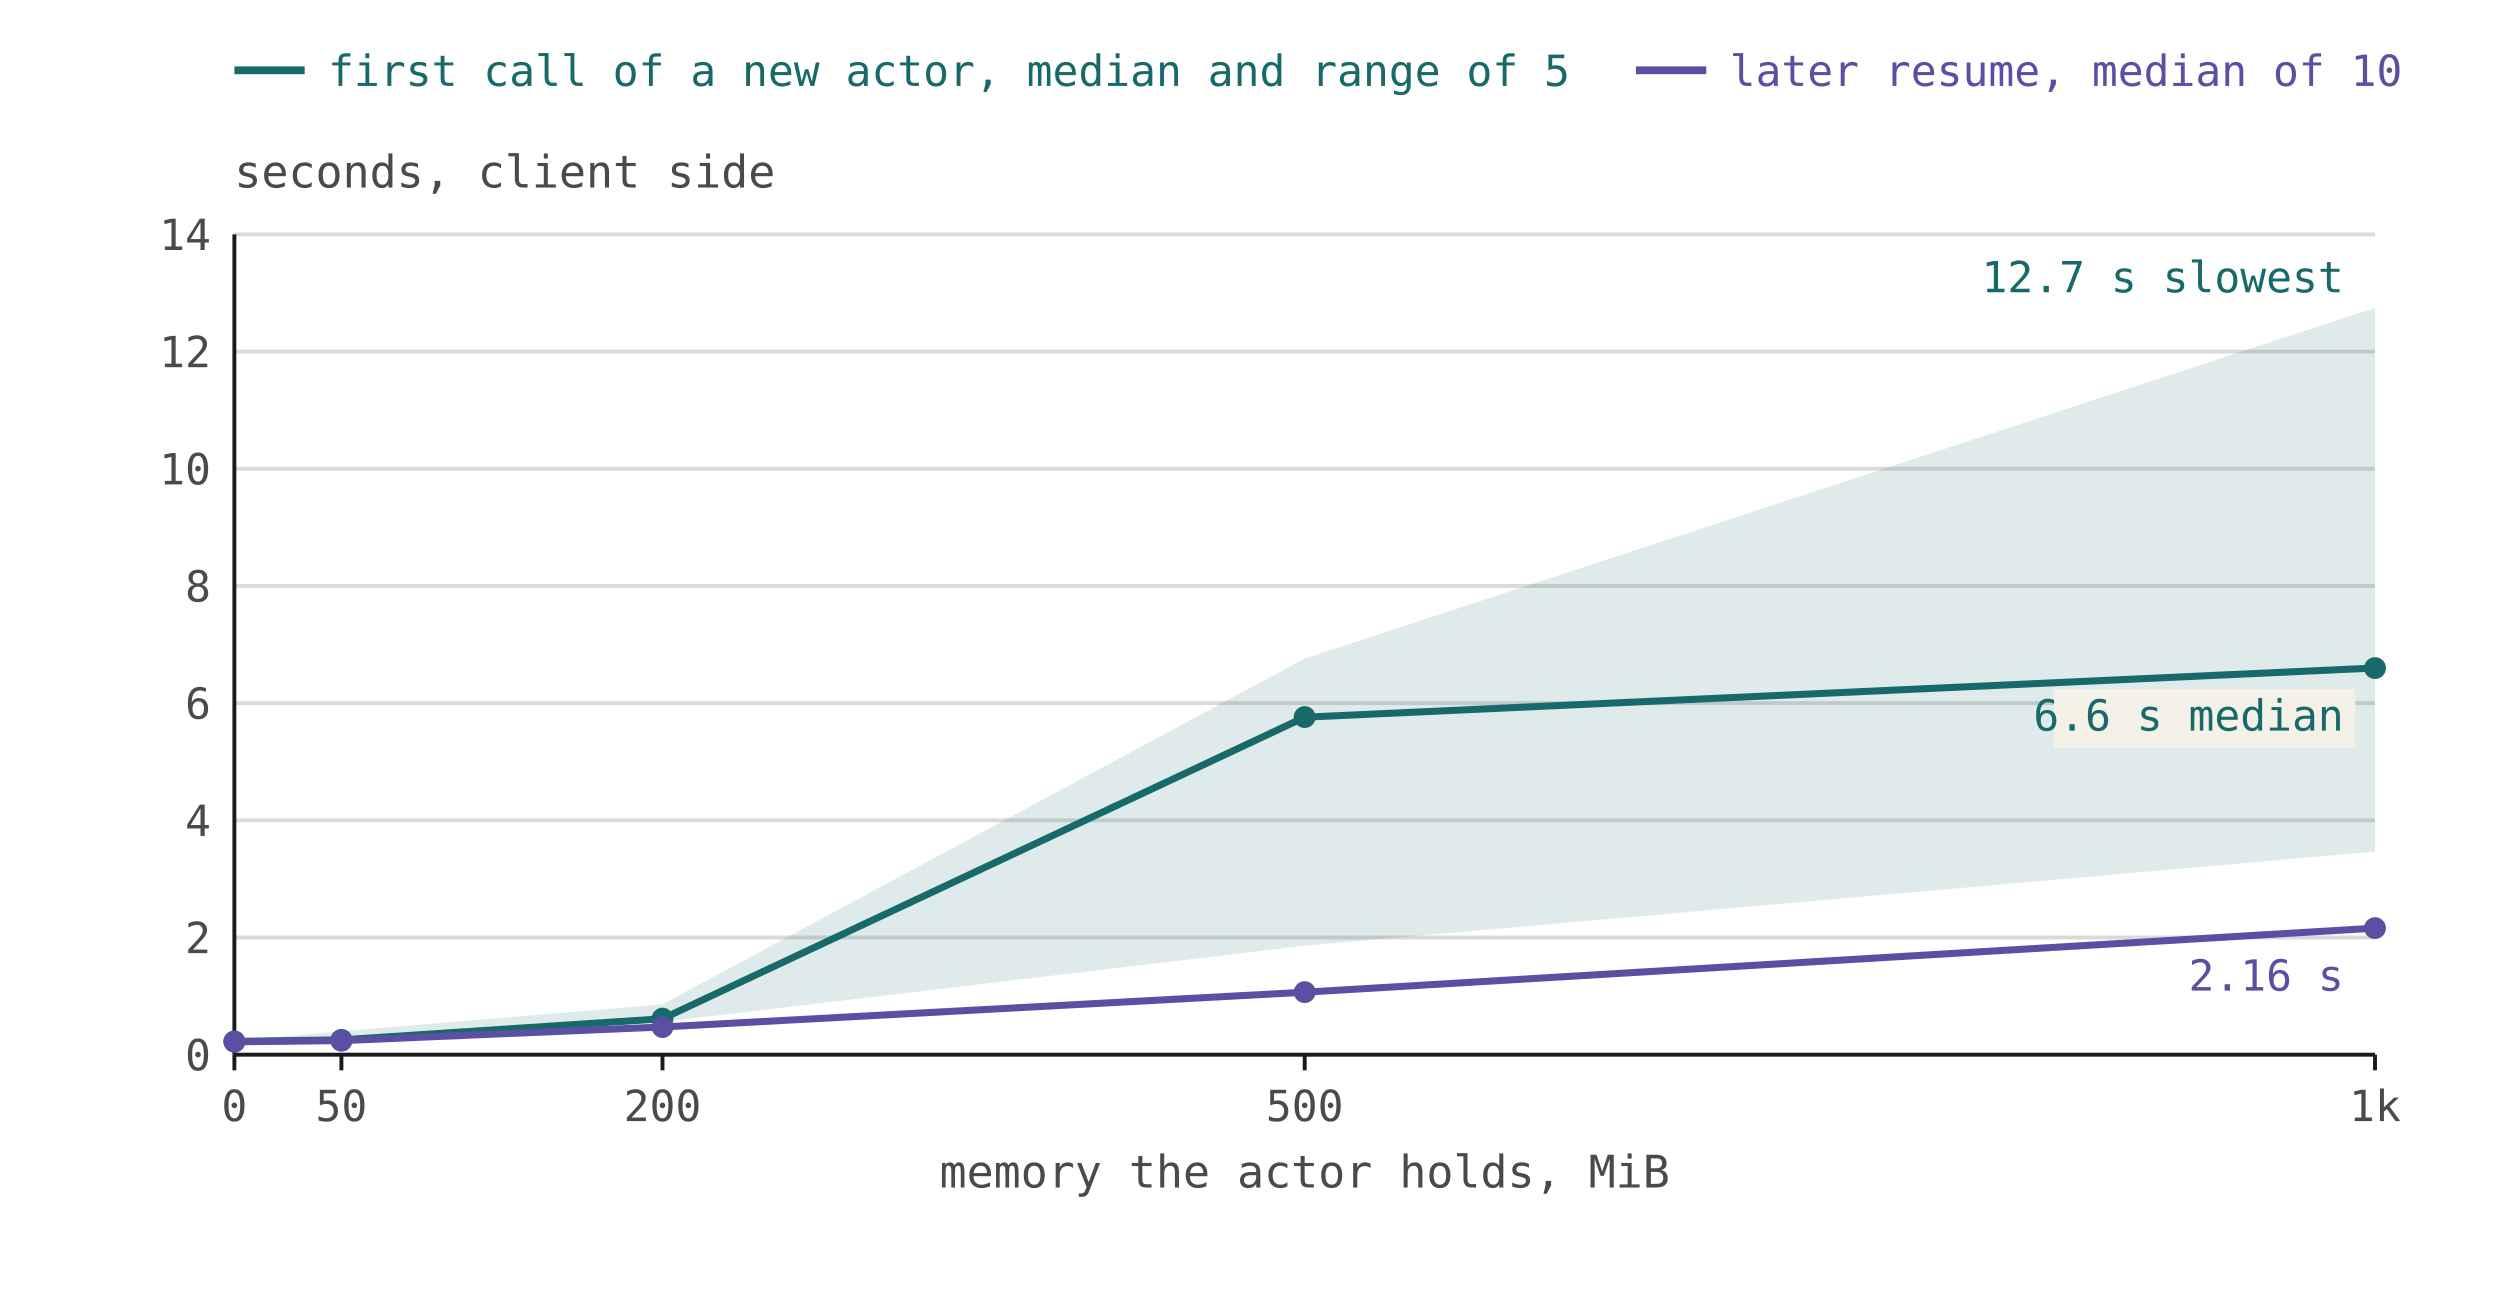
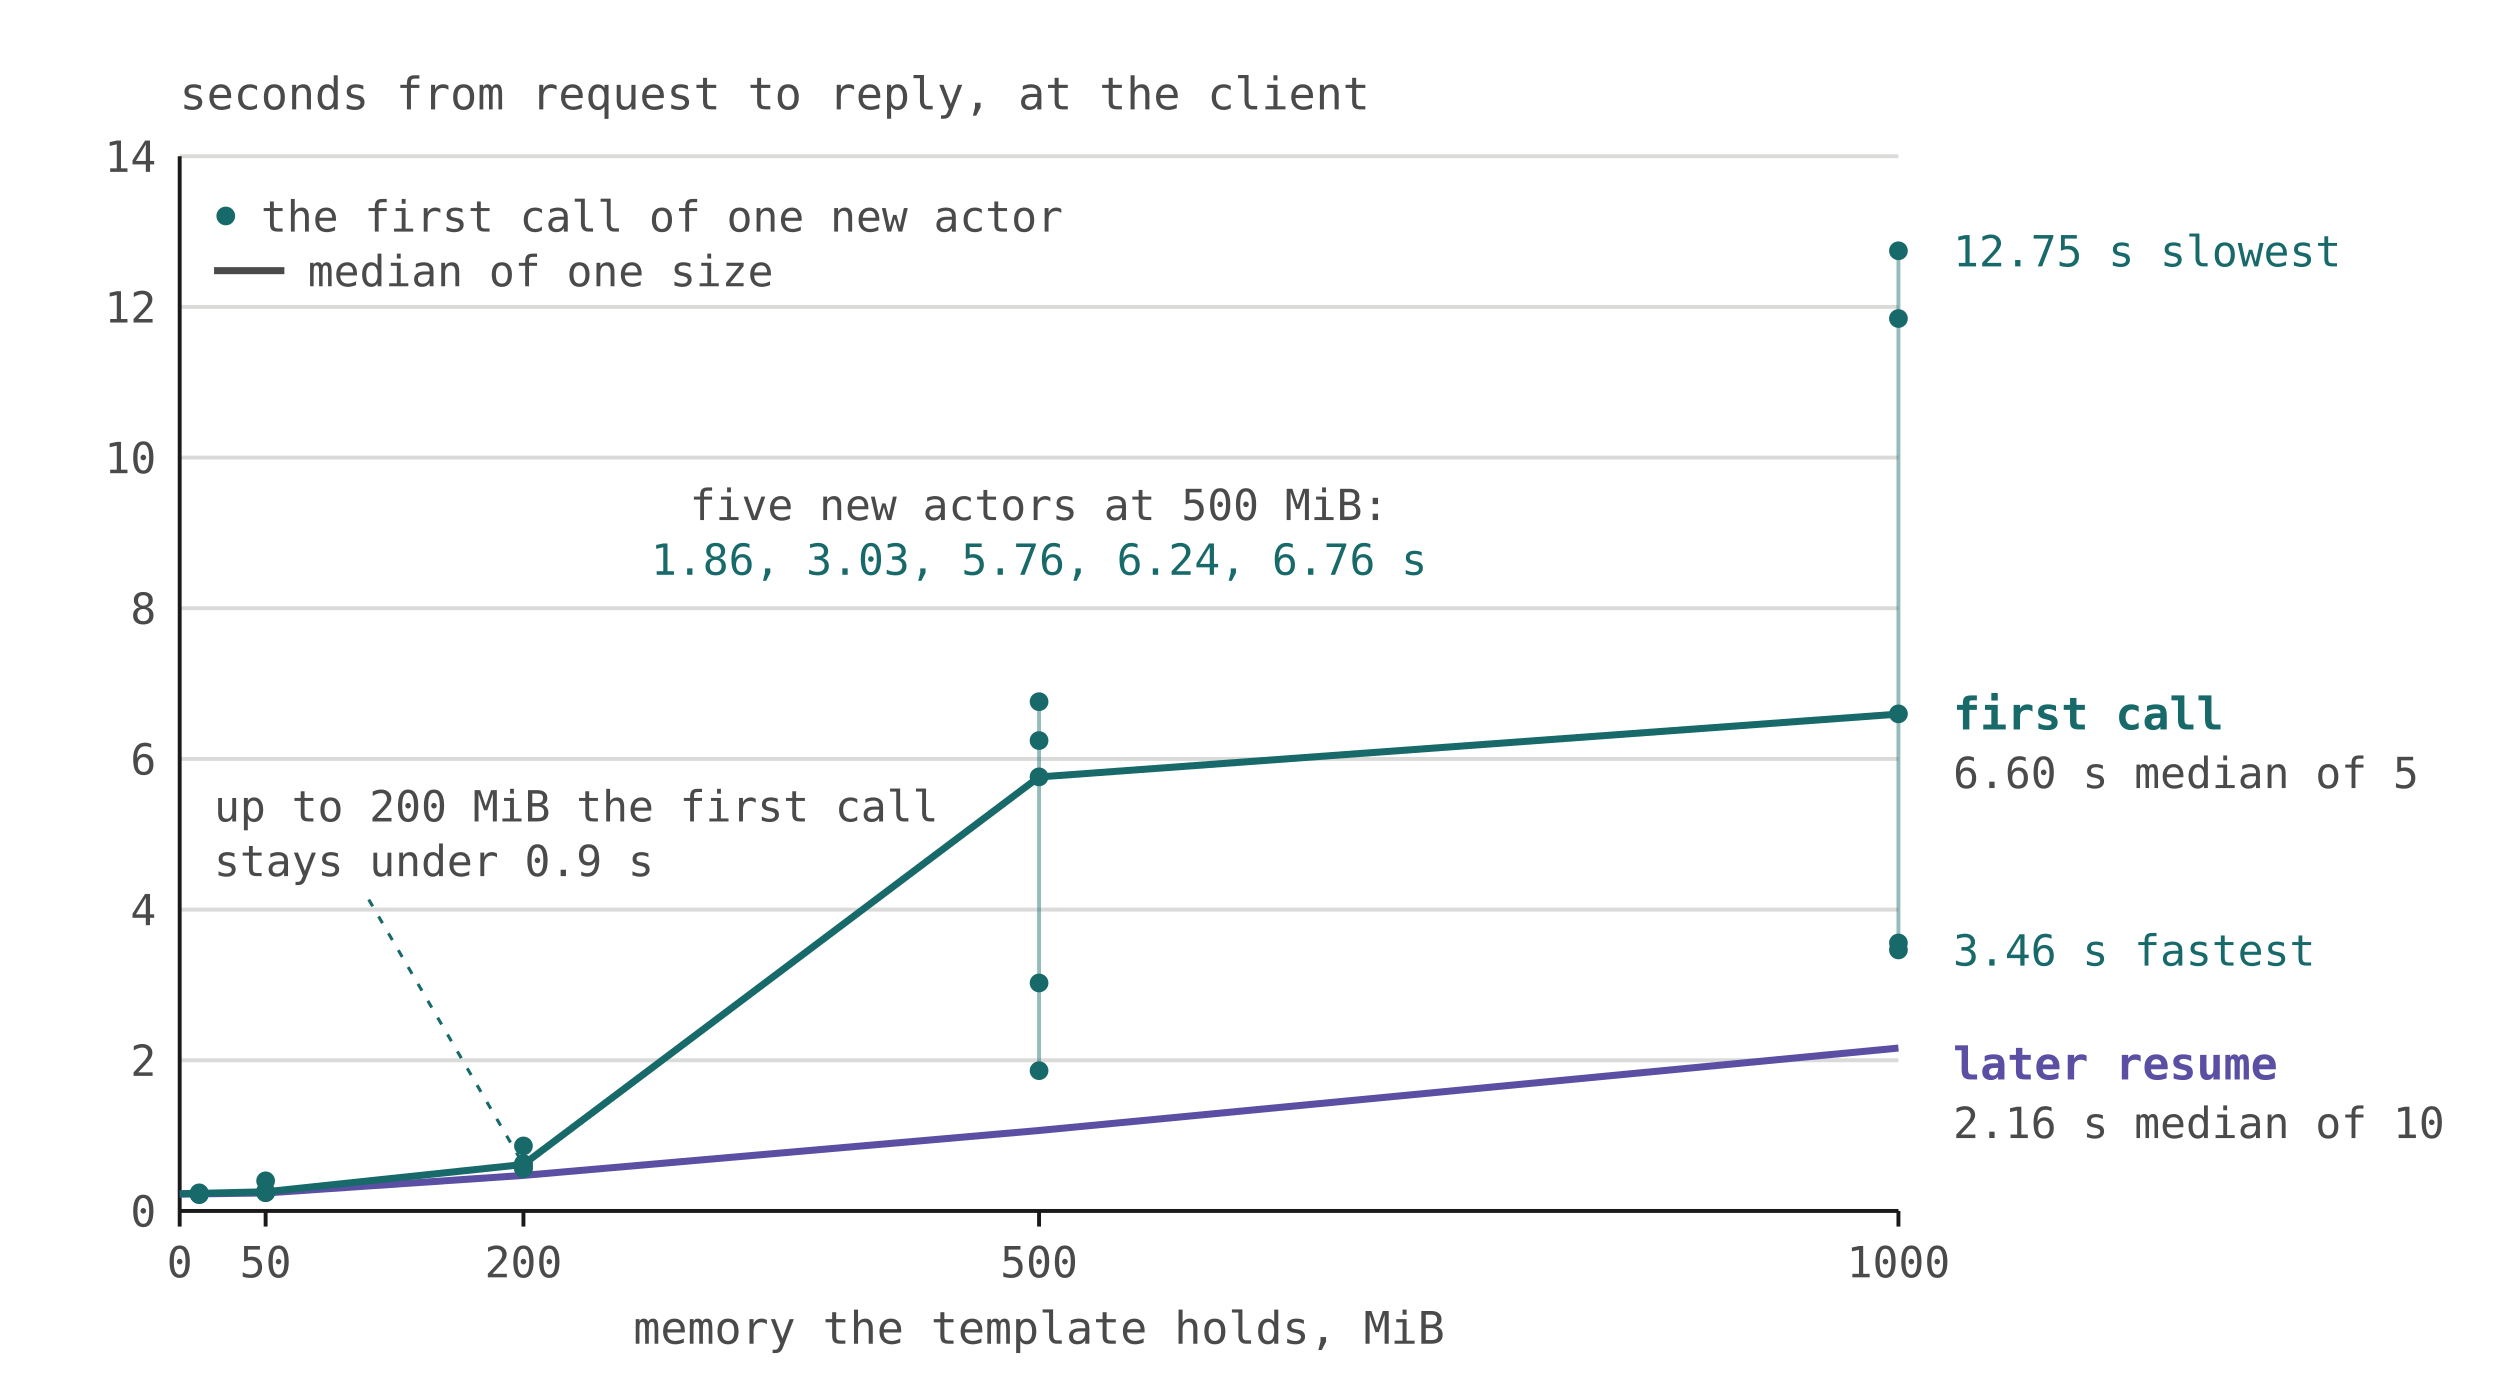
- <svg xmlns="http://www.w3.org/2000/svg" viewBox="0 0 640 330" role="img" aria-labelledby="fig-3-1b-title fig-3-1b-desc" font-family="JetBrains Mono, ui-monospace, monospace">
-   <line x1="60" y1="270" x2="608" y2="270" stroke="var(--m-ink-mute, #6f6f6a)" stroke-width="1" stroke-opacity="0.25" />
-   <text x="54" y="274" font-size="11" text-anchor="end" fill="var(--m-ink-soft, #4a4a4a)">0</text>
-   <line x1="60" y1="240" x2="608" y2="240" stroke="var(--m-ink-mute, #6f6f6a)" stroke-width="1" stroke-opacity="0.25" />
-   <text x="54" y="244" font-size="11" text-anchor="end" fill="var(--m-ink-soft, #4a4a4a)">2</text>
-   <line x1="60" y1="210" x2="608" y2="210" stroke="var(--m-ink-mute, #6f6f6a)" stroke-width="1" stroke-opacity="0.25" />
-   <text x="54" y="214" font-size="11" text-anchor="end" fill="var(--m-ink-soft, #4a4a4a)">4</text>
-   <line x1="60" y1="180" x2="608" y2="180" stroke="var(--m-ink-mute, #6f6f6a)" stroke-width="1" stroke-opacity="0.25" />
-   <text x="54" y="184" font-size="11" text-anchor="end" fill="var(--m-ink-soft, #4a4a4a)">6</text>
-   <line x1="60" y1="150" x2="608" y2="150" stroke="var(--m-ink-mute, #6f6f6a)" stroke-width="1" stroke-opacity="0.25" />
-   <text x="54" y="154" font-size="11" text-anchor="end" fill="var(--m-ink-soft, #4a4a4a)">8</text>
-   <line x1="60" y1="120" x2="608" y2="120" stroke="var(--m-ink-mute, #6f6f6a)" stroke-width="1" stroke-opacity="0.25" />
-   <text x="54" y="124" font-size="11" text-anchor="end" fill="var(--m-ink-soft, #4a4a4a)">10</text>
-   <line x1="60" y1="90" x2="608" y2="90" stroke="var(--m-ink-mute, #6f6f6a)" stroke-width="1" stroke-opacity="0.25" />
-   <text x="54" y="94" font-size="11" text-anchor="end" fill="var(--m-ink-soft, #4a4a4a)">12</text>
-   <line x1="60" y1="60" x2="608" y2="60" stroke="var(--m-ink-mute, #6f6f6a)" stroke-width="1" stroke-opacity="0.25" />
-   <text x="54" y="64" font-size="11" text-anchor="end" fill="var(--m-ink-soft, #4a4a4a)">14</text>
-   <line x1="60" y1="270" x2="608" y2="270" stroke="var(--m-ink, #1a1a1a)" stroke-width="1" />
-   <line x1="60" y1="60" x2="60" y2="270" stroke="var(--m-ink, #1a1a1a)" stroke-width="1" />
-   <line x1="60" y1="270" x2="60" y2="274" stroke="var(--m-ink, #1a1a1a)" stroke-width="1" />
-   <text x="60" y="287" font-size="11" text-anchor="middle" fill="var(--m-ink-soft, #4a4a4a)">0</text>
-   <line x1="87.4" y1="270" x2="87.4" y2="274" stroke="var(--m-ink, #1a1a1a)" stroke-width="1" />
-   <text x="87.4" y="287" font-size="11" text-anchor="middle" fill="var(--m-ink-soft, #4a4a4a)">50</text>
-   <line x1="169.6" y1="270" x2="169.6" y2="274" stroke="var(--m-ink, #1a1a1a)" stroke-width="1" />
-   <text x="169.6" y="287" font-size="11" text-anchor="middle" fill="var(--m-ink-soft, #4a4a4a)">200</text>
-   <line x1="334" y1="270" x2="334" y2="274" stroke="var(--m-ink, #1a1a1a)" stroke-width="1" />
-   <text x="334" y="287" font-size="11" text-anchor="middle" fill="var(--m-ink-soft, #4a4a4a)">500</text>
-   <line x1="608" y1="270" x2="608" y2="274" stroke="var(--m-ink, #1a1a1a)" stroke-width="1" />
-   <text x="608" y="287" font-size="11" text-anchor="middle" fill="var(--m-ink-soft, #4a4a4a)">1k</text>
-   <text x="334" y="304" font-size="11.5" text-anchor="middle" class="m-serif" fill="var(--m-ink-soft, #4a4a4a)">memory the actor holds, MiB</text>
-   <text x="60" y="48" font-size="11.5" class="m-serif" fill="var(--m-ink-soft, #4a4a4a)">seconds, client side</text>
-   <path d="M60.0 266.4 L87.4 264.0 L169.6 257.1 L334.0 168.6 L608.0 78.8 L608.0 218.0 L334.0 242.1 L169.6 261.6 L87.4 266.4 L60.0 266.8 Z" fill="var(--m-teal-ink, #18696a)" fill-opacity="0.14" stroke="none" />
-   <path d="M60.0 266.6 L87.4 266.2 L169.6 260.8 L334.0 183.6 L608.0 171.0" fill="none" stroke="var(--m-teal-ink, #18696a)" stroke-width="1.8" stroke-linejoin="round" />
-   <circle cx="60" cy="266.61" r="2.8" fill="var(--m-teal-ink, #18696a)" />
-   <circle cx="87.4" cy="266.21" r="2.8" fill="var(--m-teal-ink, #18696a)" />
-   <circle cx="169.6" cy="260.77" r="2.8" fill="var(--m-teal-ink, #18696a)" />
-   <circle cx="334" cy="183.57" r="2.8" fill="var(--m-teal-ink, #18696a)" />
-   <circle cx="608" cy="171.03" r="2.8" fill="var(--m-teal-ink, #18696a)" />
-   <path d="M60.0 266.7 L87.4 266.4 L169.6 262.9 L334.0 254.0 L608.0 237.6" fill="none" stroke="var(--m-violet-ink, #5b4fa3)" stroke-width="1.8" stroke-linejoin="round" />
-   <circle cx="60" cy="266.67" r="2.8" fill="var(--m-violet-ink, #5b4fa3)" />
-   <circle cx="87.4" cy="266.43" r="2.8" fill="var(--m-violet-ink, #5b4fa3)" />
-   <circle cx="169.6" cy="262.92" r="2.8" fill="var(--m-violet-ink, #5b4fa3)" />
-   <circle cx="334" cy="253.98" r="2.8" fill="var(--m-violet-ink, #5b4fa3)" />
-   <circle cx="608" cy="237.6" r="2.8" fill="var(--m-violet-ink, #5b4fa3)" />
-   <rect class="m-knock" x="525.72" y="176.45" width="77.28" height="15" fill="var(--m-panel, #f3f1e8)" />
-   <text x="600" y="187.03" font-size="11" text-anchor="end" class="m-serif" fill="var(--m-teal-ink, #18696a)">6.6 s median</text>
-   <text x="600" y="74.83" font-size="11" text-anchor="end" class="m-serif" fill="var(--m-teal-ink, #18696a)">12.7 s slowest</text>
-   <text x="600" y="253.6" font-size="11" text-anchor="end" class="m-serif" fill="var(--m-violet-ink, #5b4fa3)">2.16 s</text>
-   <path d="M60 18 H78" fill="none" stroke="var(--m-teal-ink, #18696a)" stroke-width="2" stroke-linejoin="round" />
-   <text x="84" y="22" font-size="11" fill="var(--m-teal-ink, #18696a)">first call of a new actor, median and range of 5</text>
-   <path d="M418.8 18 H436.8" fill="none" stroke="var(--m-violet-ink, #5b4fa3)" stroke-width="2" stroke-linejoin="round" />
-   <text x="442.8" y="22" font-size="11" fill="var(--m-violet-ink, #5b4fa3)">later resume, median of 10</text>
+ <svg xmlns="http://www.w3.org/2000/svg" viewBox="0 0 640 352" role="img" aria-labelledby="fig-3-1b-title fig-3-1b-desc" font-family="JetBrains Mono, ui-monospace, monospace">
+   <line x1="46" y1="310" x2="486" y2="310" stroke="var(--m-ink-mute, #6f6f6a)" stroke-width="1" stroke-opacity="0.25" />
+   <text x="40" y="314" font-size="11" text-anchor="end" fill="var(--m-ink-soft, #4a4a4a)">0</text>
+   <line x1="46" y1="271.43" x2="486" y2="271.43" stroke="var(--m-ink-mute, #6f6f6a)" stroke-width="1" stroke-opacity="0.25" />
+   <text x="40" y="275.43" font-size="11" text-anchor="end" fill="var(--m-ink-soft, #4a4a4a)">2</text>
+   <line x1="46" y1="232.86" x2="486" y2="232.86" stroke="var(--m-ink-mute, #6f6f6a)" stroke-width="1" stroke-opacity="0.25" />
+   <text x="40" y="236.86" font-size="11" text-anchor="end" fill="var(--m-ink-soft, #4a4a4a)">4</text>
+   <line x1="46" y1="194.29" x2="486" y2="194.29" stroke="var(--m-ink-mute, #6f6f6a)" stroke-width="1" stroke-opacity="0.25" />
+   <text x="40" y="198.29" font-size="11" text-anchor="end" fill="var(--m-ink-soft, #4a4a4a)">6</text>
+   <line x1="46" y1="155.71" x2="486" y2="155.71" stroke="var(--m-ink-mute, #6f6f6a)" stroke-width="1" stroke-opacity="0.25" />
+   <text x="40" y="159.71" font-size="11" text-anchor="end" fill="var(--m-ink-soft, #4a4a4a)">8</text>
+   <line x1="46" y1="117.14" x2="486" y2="117.14" stroke="var(--m-ink-mute, #6f6f6a)" stroke-width="1" stroke-opacity="0.25" />
+   <text x="40" y="121.14" font-size="11" text-anchor="end" fill="var(--m-ink-soft, #4a4a4a)">10</text>
+   <line x1="46" y1="78.57" x2="486" y2="78.57" stroke="var(--m-ink-mute, #6f6f6a)" stroke-width="1" stroke-opacity="0.25" />
+   <text x="40" y="82.57" font-size="11" text-anchor="end" fill="var(--m-ink-soft, #4a4a4a)">12</text>
+   <line x1="46" y1="40" x2="486" y2="40" stroke="var(--m-ink-mute, #6f6f6a)" stroke-width="1" stroke-opacity="0.25" />
+   <text x="40" y="44" font-size="11" text-anchor="end" fill="var(--m-ink-soft, #4a4a4a)">14</text>
+   <line x1="46" y1="310" x2="486" y2="310" stroke="var(--m-ink, #1a1a1a)" stroke-width="1" />
+   <line x1="46" y1="40" x2="46" y2="310" stroke="var(--m-ink, #1a1a1a)" stroke-width="1" />
+   <line x1="46" y1="310" x2="46" y2="314" stroke="var(--m-ink, #1a1a1a)" stroke-width="1" />
+   <text x="46" y="327" font-size="11" text-anchor="middle" fill="var(--m-ink-soft, #4a4a4a)">0</text>
+   <line x1="68" y1="310" x2="68" y2="314" stroke="var(--m-ink, #1a1a1a)" stroke-width="1" />
+   <text x="68" y="327" font-size="11" text-anchor="middle" fill="var(--m-ink-soft, #4a4a4a)">50</text>
+   <line x1="134" y1="310" x2="134" y2="314" stroke="var(--m-ink, #1a1a1a)" stroke-width="1" />
+   <text x="134" y="327" font-size="11" text-anchor="middle" fill="var(--m-ink-soft, #4a4a4a)">200</text>
+   <line x1="266" y1="310" x2="266" y2="314" stroke="var(--m-ink, #1a1a1a)" stroke-width="1" />
+   <text x="266" y="327" font-size="11" text-anchor="middle" fill="var(--m-ink-soft, #4a4a4a)">500</text>
+   <line x1="486" y1="310" x2="486" y2="314" stroke="var(--m-ink, #1a1a1a)" stroke-width="1" />
+   <text x="486" y="327" font-size="11" text-anchor="middle" fill="var(--m-ink-soft, #4a4a4a)">1000</text>
+   <text x="266" y="344" font-size="11.5" text-anchor="middle" class="m-serif" fill="var(--m-ink-soft, #4a4a4a)">memory the template holds, MiB</text>
+   <text x="46" y="28" font-size="11.5" class="m-serif" fill="var(--m-ink-soft, #4a4a4a)">seconds from request to reply, at the client</text>
+   <path d="M46.0 305.7 L68.0 305.4 L134.0 300.9 L266.0 289.4 L486.0 268.3" fill="none" stroke="var(--m-violet-ink, #5b4fa3)" stroke-width="1.8" stroke-linejoin="round" />
+   <path d="M46.0 305.6 L68.0 305.1 L134.0 298.1 L266.0 198.9 L486.0 182.8" fill="none" stroke="var(--m-teal-ink, #18696a)" stroke-width="1.8" stroke-linejoin="round" />
+   <line x1="51" y1="305.37" x2="51" y2="305.83" stroke="var(--m-teal-ink, #18696a)" stroke-width="1" stroke-opacity="0.45" />
+   <circle cx="51" cy="305.37" r="2.4" fill="var(--m-teal-ink, #18696a)" />
+   <circle cx="51" cy="305.56" r="2.4" fill="var(--m-teal-ink, #18696a)" />
+   <circle cx="51" cy="305.83" r="2.4" fill="var(--m-teal-ink, #18696a)" />
+   <circle cx="51" cy="305.74" r="2.4" fill="var(--m-teal-ink, #18696a)" />
+   <circle cx="51" cy="305.64" r="2.4" fill="var(--m-teal-ink, #18696a)" />
+   <line x1="68" y1="302.29" x2="68" y2="305.33" stroke="var(--m-teal-ink, #18696a)" stroke-width="1" stroke-opacity="0.45" />
+   <circle cx="68" cy="302.29" r="2.4" fill="var(--m-teal-ink, #18696a)" />
+   <circle cx="68" cy="304.99" r="2.4" fill="var(--m-teal-ink, #18696a)" />
+   <circle cx="68" cy="305.12" r="2.4" fill="var(--m-teal-ink, #18696a)" />
+   <circle cx="68" cy="305.33" r="2.4" fill="var(--m-teal-ink, #18696a)" />
+   <circle cx="68" cy="305.27" r="2.4" fill="var(--m-teal-ink, #18696a)" />
+   <line x1="134" y1="293.36" x2="134" y2="299.18" stroke="var(--m-teal-ink, #18696a)" stroke-width="1" stroke-opacity="0.45" />
+   <circle cx="134" cy="293.36" r="2.4" fill="var(--m-teal-ink, #18696a)" />
+   <circle cx="134" cy="299.18" r="2.4" fill="var(--m-teal-ink, #18696a)" />
+   <circle cx="134" cy="297.89" r="2.4" fill="var(--m-teal-ink, #18696a)" />
+   <circle cx="134" cy="298.14" r="2.4" fill="var(--m-teal-ink, #18696a)" />
+   <circle cx="134" cy="298.89" r="2.4" fill="var(--m-teal-ink, #18696a)" />
+   <line x1="266" y1="179.63" x2="266" y2="274.09" stroke="var(--m-teal-ink, #18696a)" stroke-width="1" stroke-opacity="0.45" />
+   <circle cx="266" cy="251.64" r="2.4" fill="var(--m-teal-ink, #18696a)" />
+   <circle cx="266" cy="274.09" r="2.4" fill="var(--m-teal-ink, #18696a)" />
+   <circle cx="266" cy="179.63" r="2.4" fill="var(--m-teal-ink, #18696a)" />
+   <circle cx="266" cy="198.88" r="2.4" fill="var(--m-teal-ink, #18696a)" />
+   <circle cx="266" cy="189.58" r="2.4" fill="var(--m-teal-ink, #18696a)" />
+   <line x1="486" y1="64.2" x2="486" y2="243.19" stroke="var(--m-teal-ink, #18696a)" stroke-width="1" stroke-opacity="0.45" />
+   <circle cx="486" cy="81.54" r="2.4" fill="var(--m-teal-ink, #18696a)" />
+   <circle cx="486" cy="243.19" r="2.4" fill="var(--m-teal-ink, #18696a)" />
+   <circle cx="486" cy="182.75" r="2.4" fill="var(--m-teal-ink, #18696a)" />
+   <circle cx="486" cy="241.4" r="2.4" fill="var(--m-teal-ink, #18696a)" />
+   <circle cx="486" cy="64.2" r="2.4" fill="var(--m-teal-ink, #18696a)" />
+   <text x="500" y="68.2" font-size="11" class="m-serif" fill="var(--m-teal-ink, #18696a)">12.75 s slowest</text>
+   <text x="500" y="186.75" font-size="11.5" font-weight="700" fill="var(--m-teal-ink, #18696a)">first call</text>
+   <text x="500" y="201.75" font-size="11" class="m-serif" fill="var(--m-ink-soft, #4a4a4a)">6.60 s median of 5</text>
+   <text x="500" y="247.19" font-size="11" class="m-serif" fill="var(--m-teal-ink, #18696a)">3.46 s fastest</text>
+   <text x="500" y="276.34" font-size="11.5" font-weight="700" fill="var(--m-violet-ink, #5b4fa3)">later resume</text>
+   <text x="500" y="291.34" font-size="11" class="m-serif" fill="var(--m-ink-soft, #4a4a4a)">2.16 s median of 10</text>
+   <text x="266" y="133.14" font-size="11" text-anchor="middle" class="m-serif" fill="var(--m-ink-soft, #4a4a4a)">five new actors at 500 MiB:</text>
+   <text x="266" y="147.14" font-size="11" text-anchor="middle" class="m-serif" fill="var(--m-teal-ink, #18696a)">1.86, 3.03, 5.76, 6.24, 6.76 s</text>
+   <polyline points="94.4,230.29 134,298.14" fill="none" stroke="var(--m-teal-ink, #18696a)" stroke-width="0.8" stroke-dasharray="2 3" />
+   <circle cx="134" cy="298.14" r="2" fill="var(--m-teal-ink, #18696a)" />
+   <text x="54.8" y="210.29" font-size="11" class="m-serif" fill="var(--m-ink-soft, #4a4a4a)">up to 200 MiB the first call</text>
+   <text x="54.8" y="224.29" font-size="11" class="m-serif" fill="var(--m-ink-soft, #4a4a4a)">stays under 0.9 s</text>
+   <circle cx="57.8" cy="55.29" r="2.4" fill="var(--m-teal-ink, #18696a)" />
+   <text x="66.8" y="59.29" font-size="11" class="m-serif" fill="var(--m-ink-soft, #4a4a4a)">the first call of one new actor</text>
+   <line x1="54.8" y1="69.29" x2="72.8" y2="69.29" stroke="var(--m-ink-soft, #4a4a4a)" stroke-width="1.8" />
+   <text x="78.8" y="73.29" font-size="11" class="m-serif" fill="var(--m-ink-soft, #4a4a4a)">median of one size</text>
</svg>
